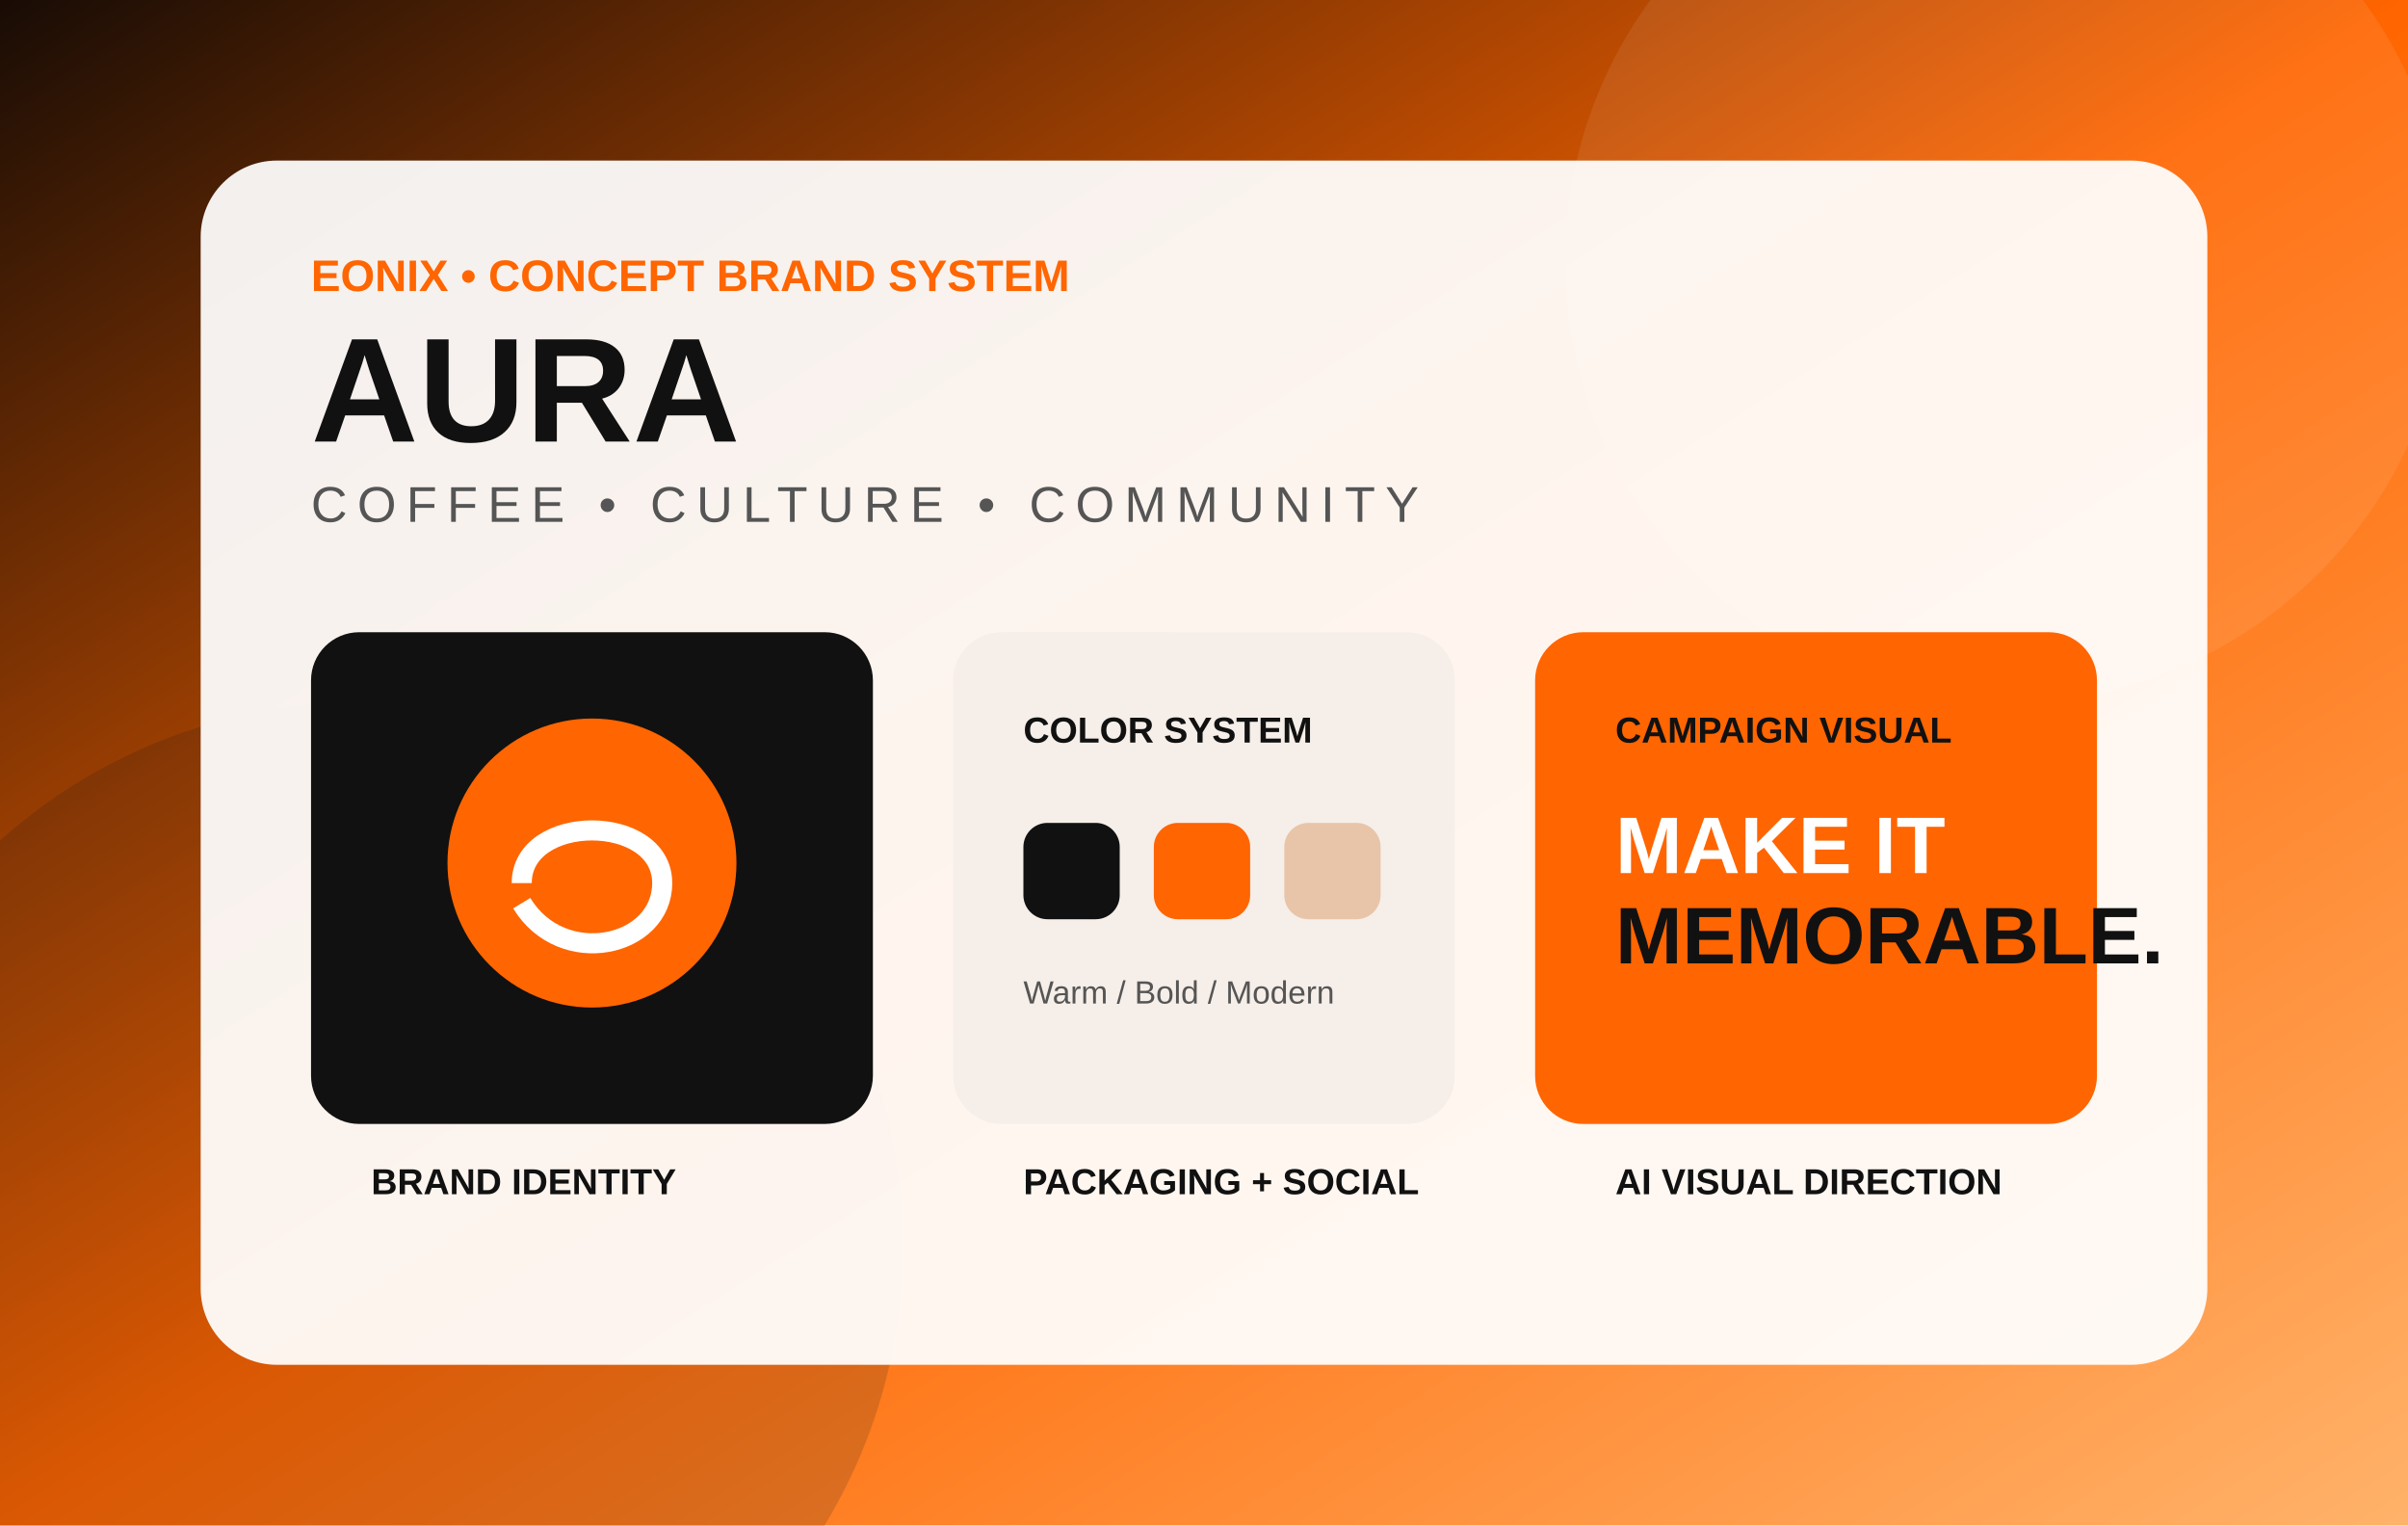
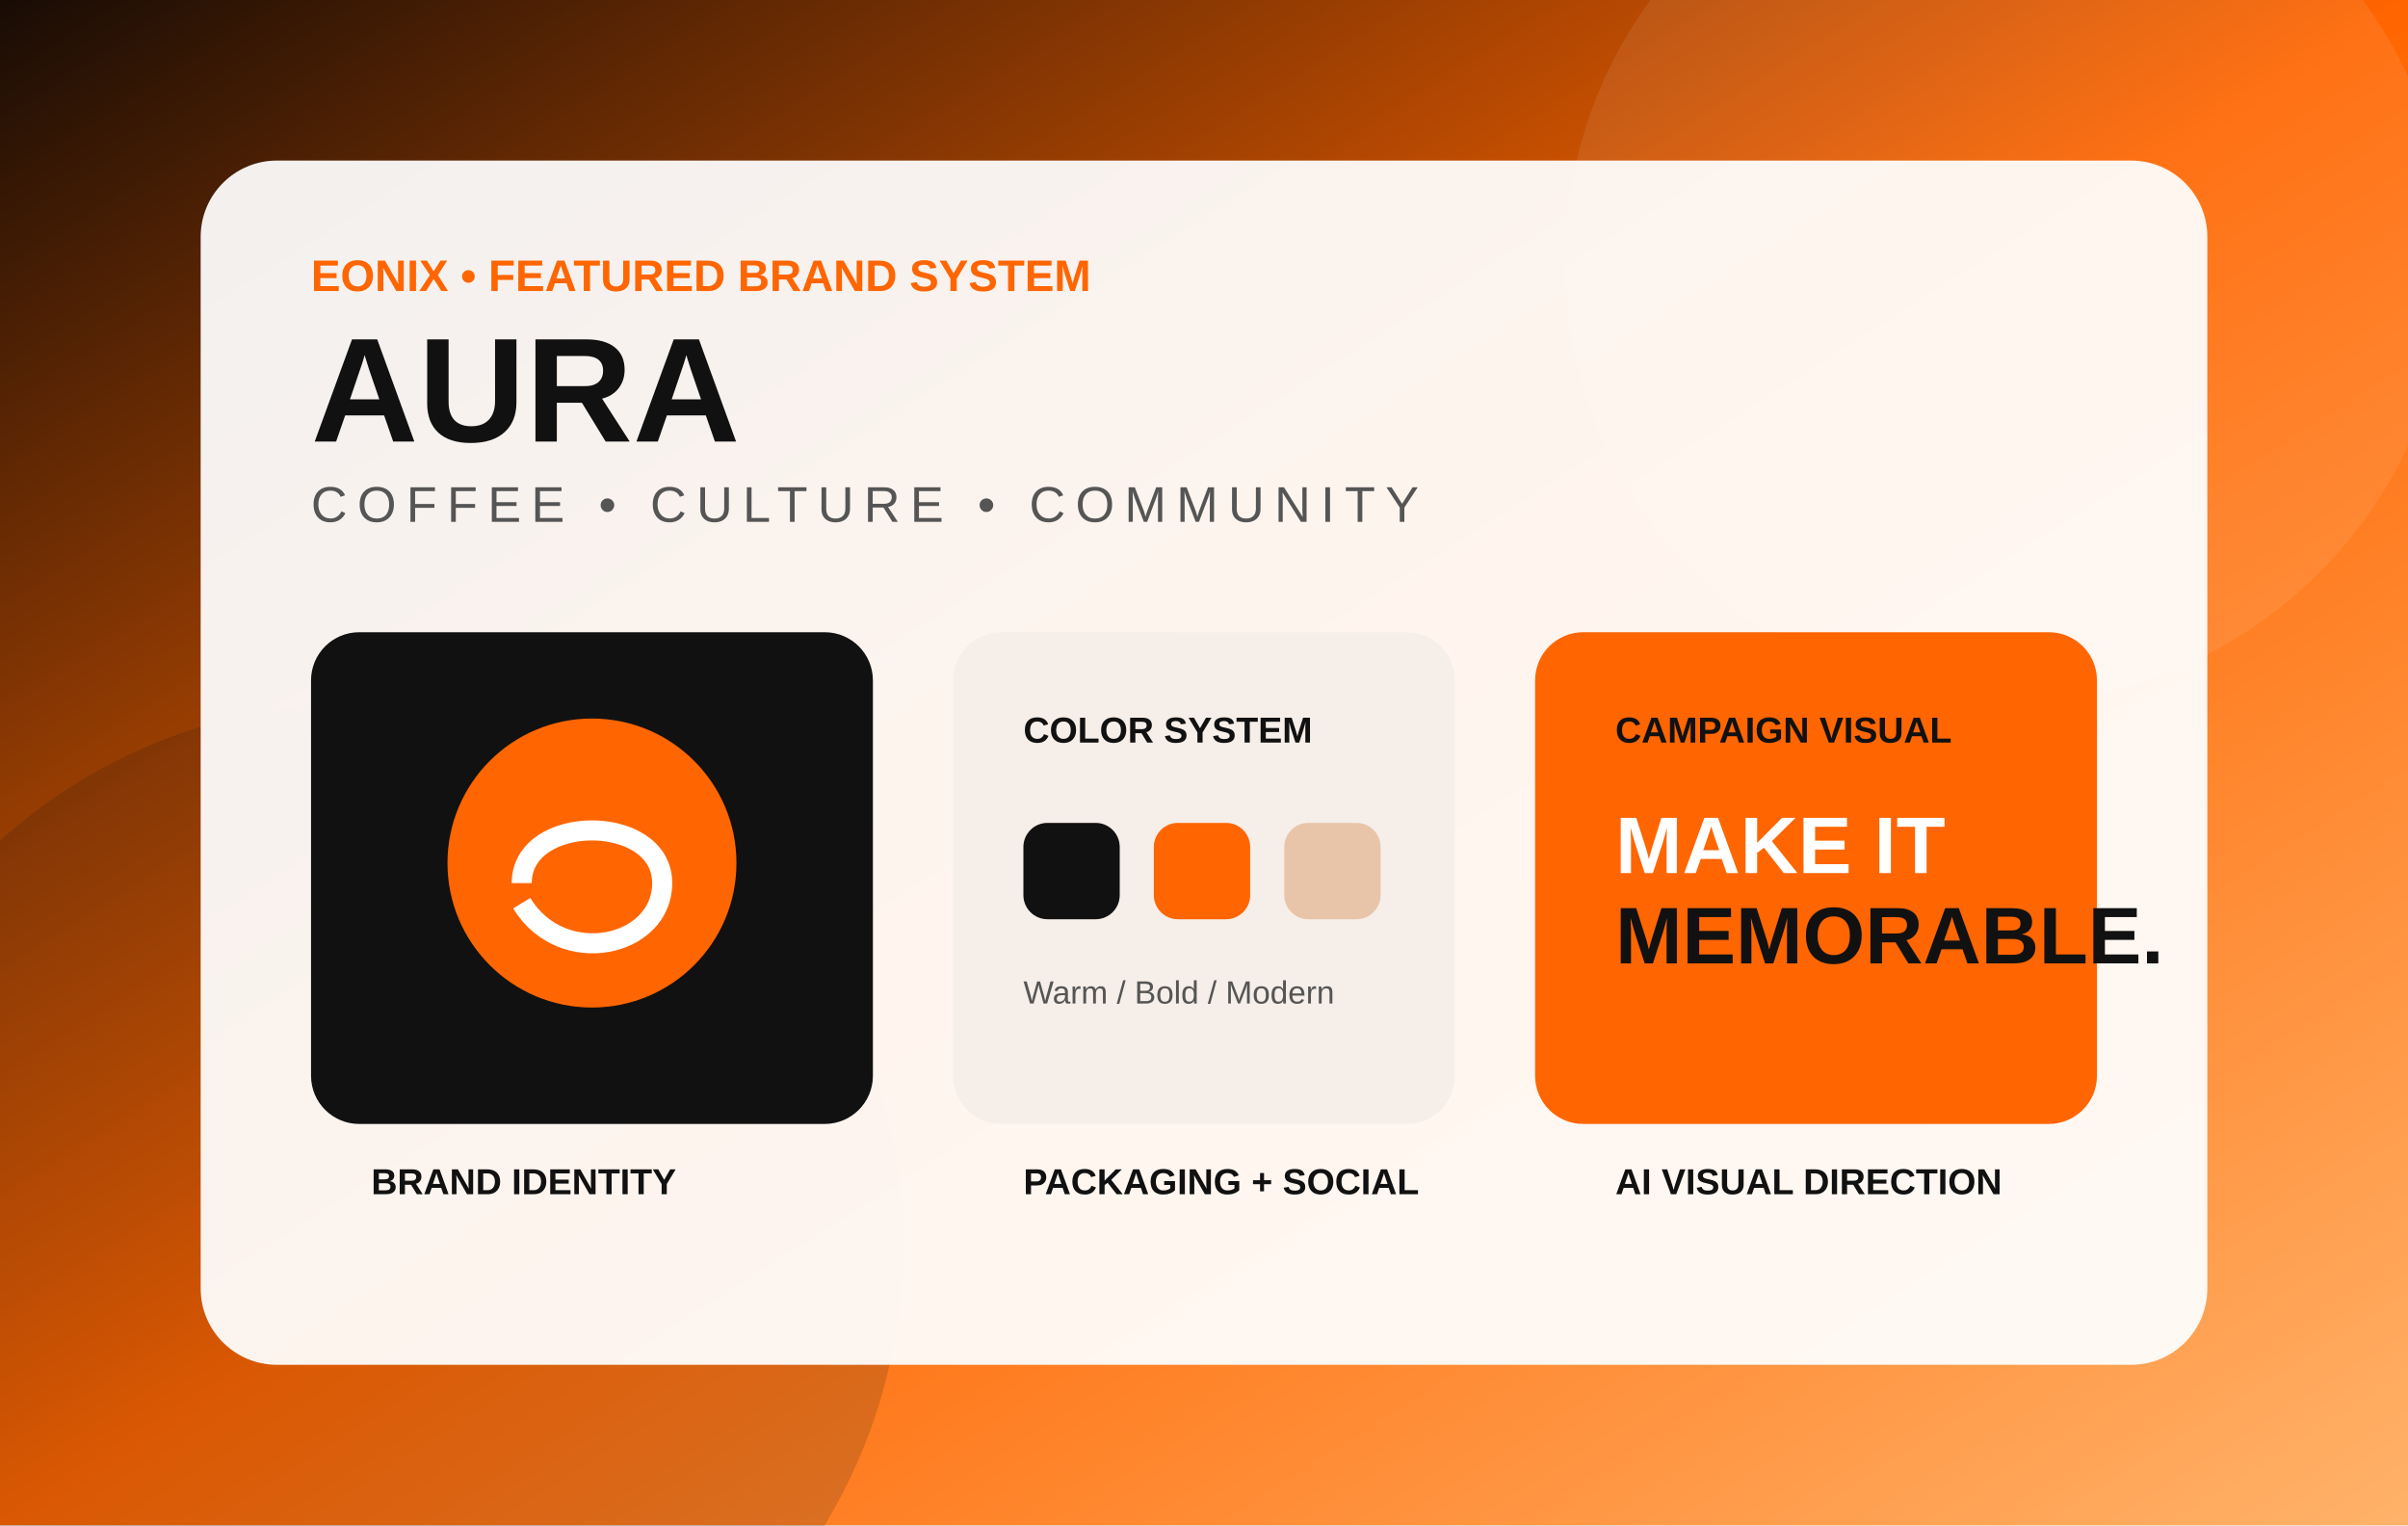
<svg xmlns="http://www.w3.org/2000/svg" viewBox="0 0 1200 760">
  <defs>
    <linearGradient id="bg" x1="0" x2="1" y1="0" y2="1">
      <stop stop-color="#160b05" />
      <stop offset=".5" stop-color="#ff6500" />
      <stop offset="1" stop-color="#ffb36b" />
    </linearGradient>
  </defs>
  <rect width="1200" height="760" fill="url(#bg)" />
  <circle cx="1000" cy="130" r="220" fill="#fff" opacity=".08" />
  <circle cx="180" cy="620" r="270" fill="#111" opacity=".16" />
  <rect x="100" y="80" width="1000" height="600" rx="38" fill="#fff" opacity=".93" />
-   <text x="155" y="145" fill="#ff6500" font-family="Arial" font-weight="800" font-size="22">EONIX • CONCEPT BRAND SYSTEM</text>
+   <text x="155" y="145" fill="#ff6500" font-family="Arial" font-weight="800" font-size="22">EONIX • FEATURED BRAND SYSTEM</text>
  <text x="155" y="220" fill="#111" font-family="Arial" font-weight="900" font-size="74">AURA</text>
  <text x="155" y="260" fill="#555" font-family="Arial" font-size="25" letter-spacing="5">COFFEE • CULTURE • COMMUNITY</text>
  <rect x="155" y="315" width="280" height="245" rx="24" fill="#111" />
  <circle cx="295" cy="430" r="72" fill="#ff6500" />
  <path d="M260 440c0-35 70-35 70 0 0 32-50 43-70 10" fill="none" stroke="white" stroke-width="10" />
  <text x="185" y="595" fill="#111" font-family="Arial" font-weight="800" font-size="18">BRAND IDENTITY</text>
  <rect x="475" y="315" width="250" height="245" rx="24" fill="#f6eee8" />
  <text x="510" y="370" fill="#111" font-family="Arial" font-weight="800" font-size="18">COLOR SYSTEM</text>
  <rect x="510" y="410" width="48" height="48" rx="12" fill="#111" />
  <rect x="575" y="410" width="48" height="48" rx="12" fill="#ff6500" />
  <rect x="640" y="410" width="48" height="48" rx="12" fill="#e8c5a9" />
  <text x="510" y="500" fill="#555" font-family="Arial" font-size="16">Warm / Bold / Modern</text>
  <text x="510" y="595" fill="#111" font-family="Arial" font-weight="800" font-size="18">PACKAGING + SOCIAL</text>
  <rect x="765" y="315" width="280" height="245" rx="24" fill="#ff6500" />
  <text x="805" y="370" fill="#111" font-family="Arial" font-weight="800" font-size="18">CAMPAIGN VISUAL</text>
  <text x="805" y="435" fill="white" font-family="Arial" font-weight="900" font-size="40">MAKE IT</text>
  <text x="805" y="480" fill="#111" font-family="Arial" font-weight="900" font-size="40">MEMORABLE.</text>
  <text x="805" y="595" fill="#111" font-family="Arial" font-weight="800" font-size="18">AI VISUAL DIRECTION</text>
</svg>
